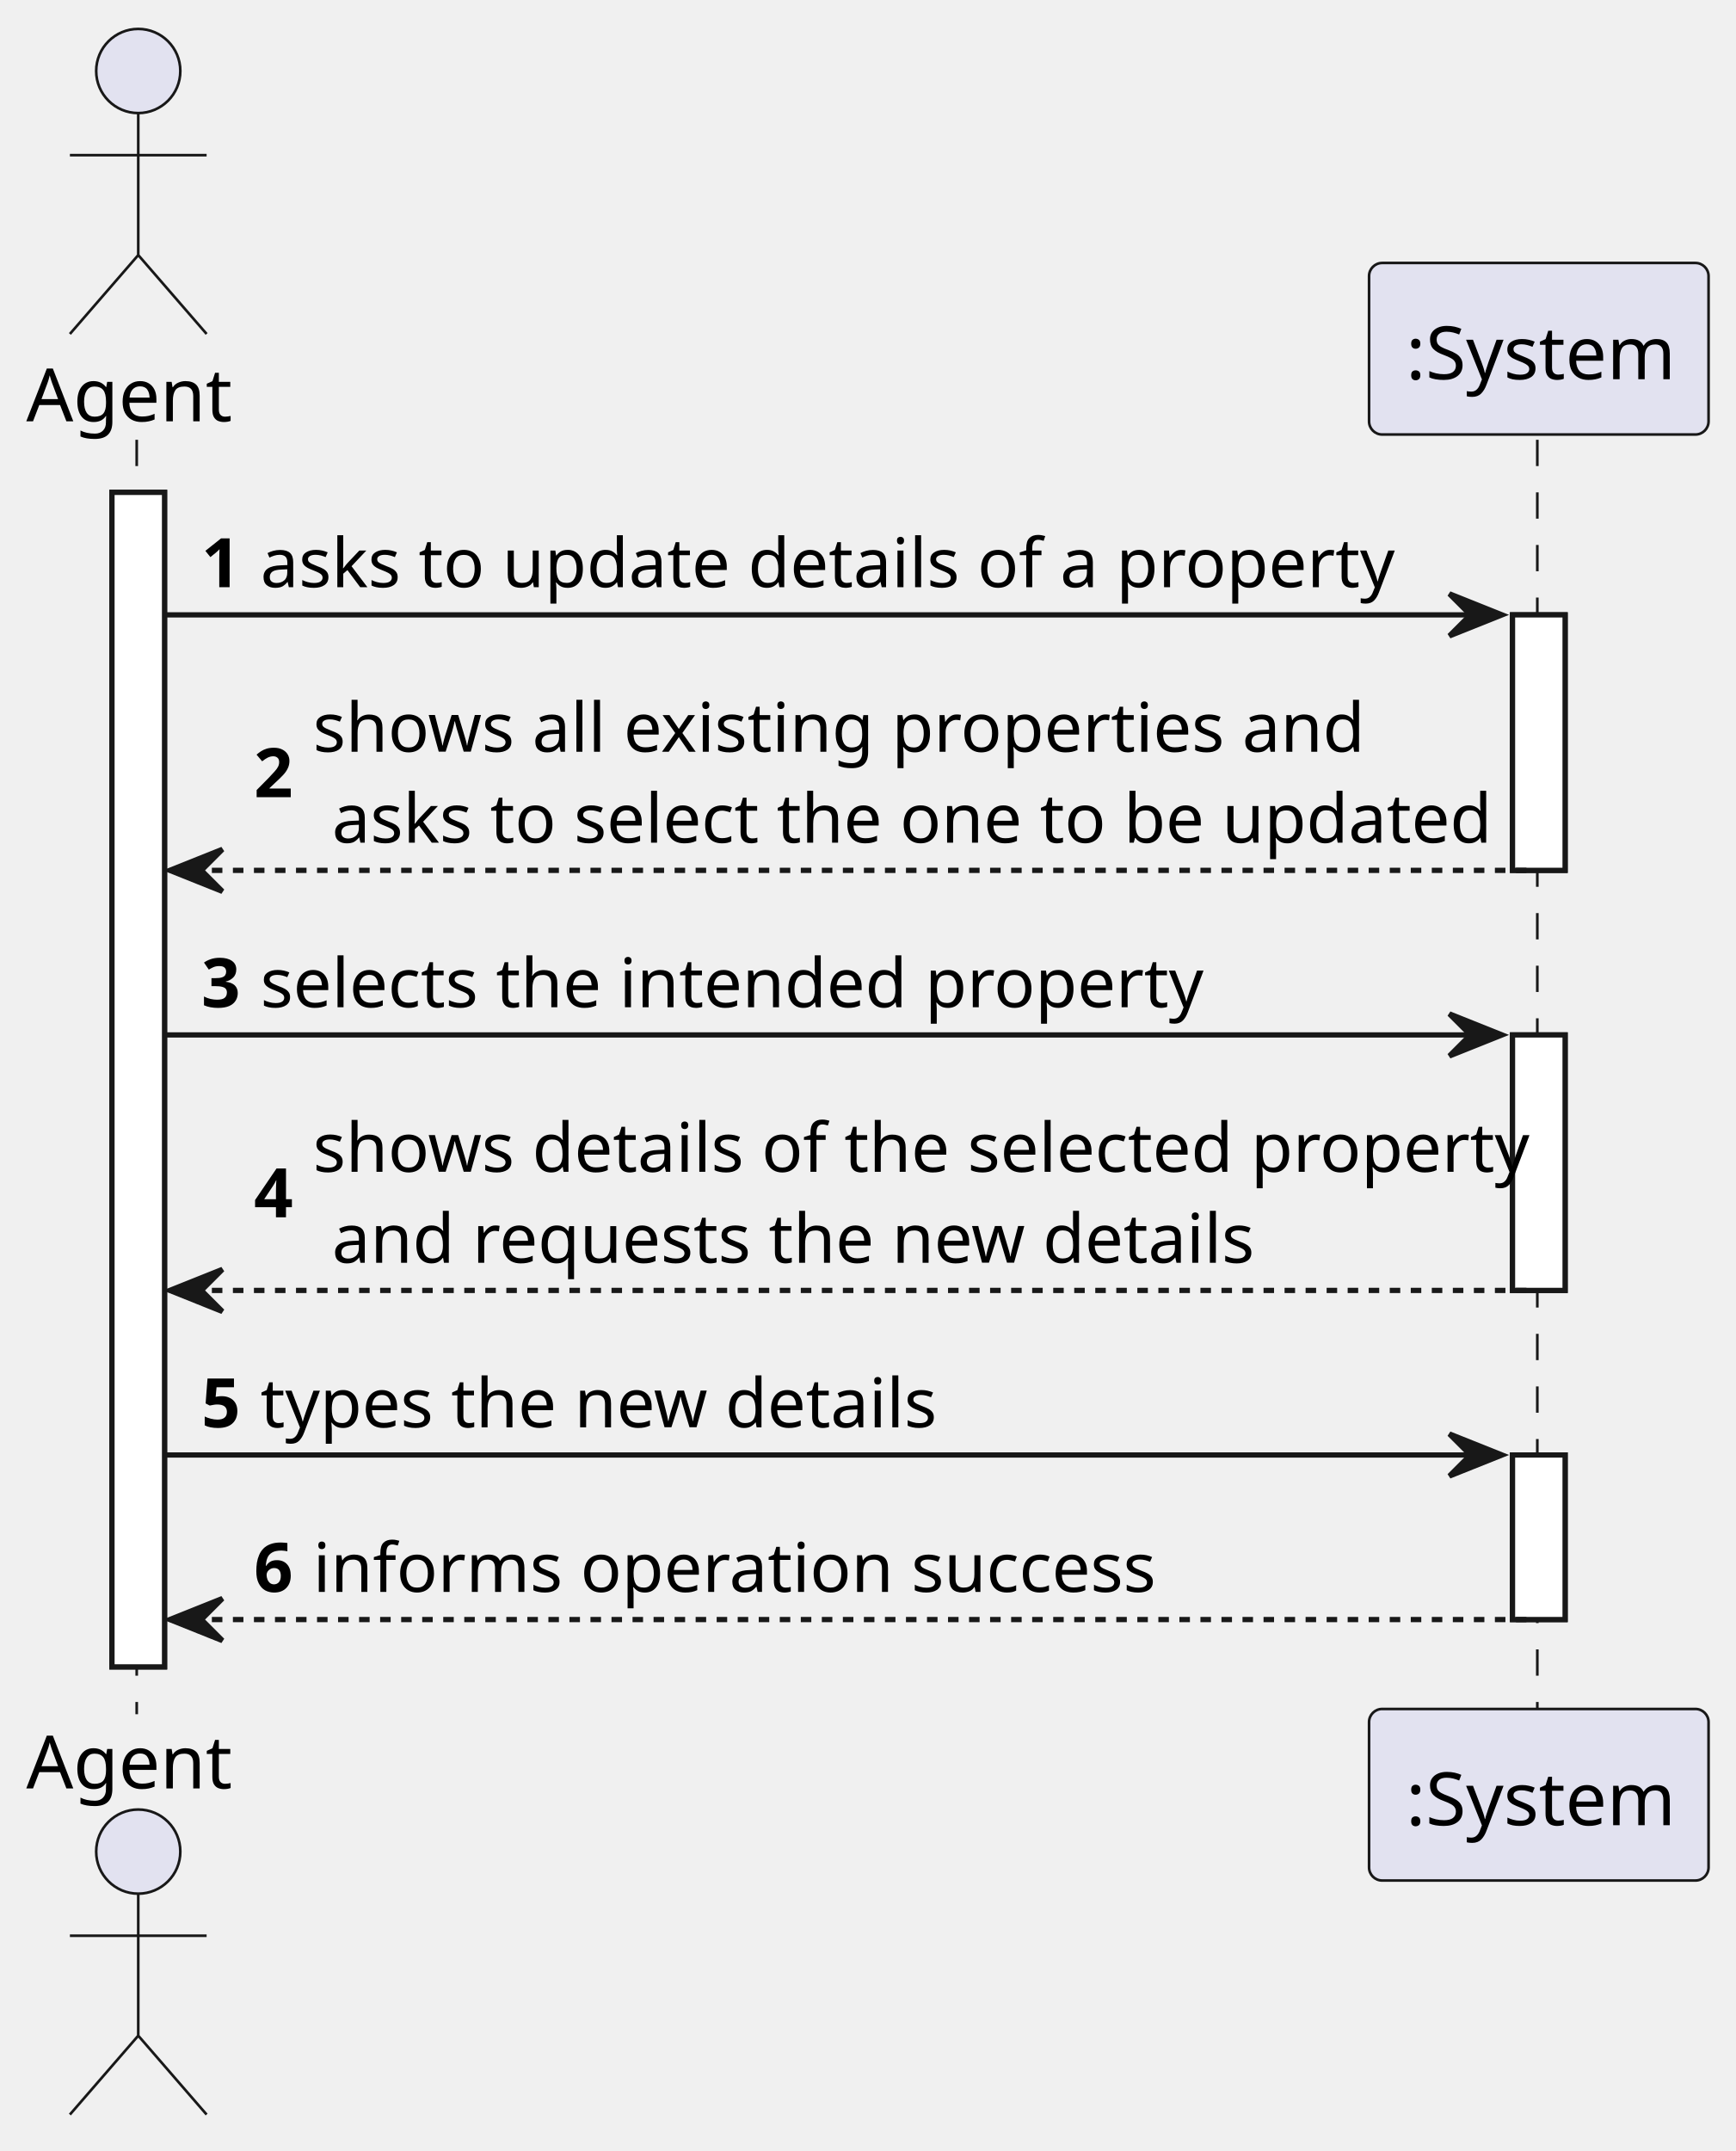
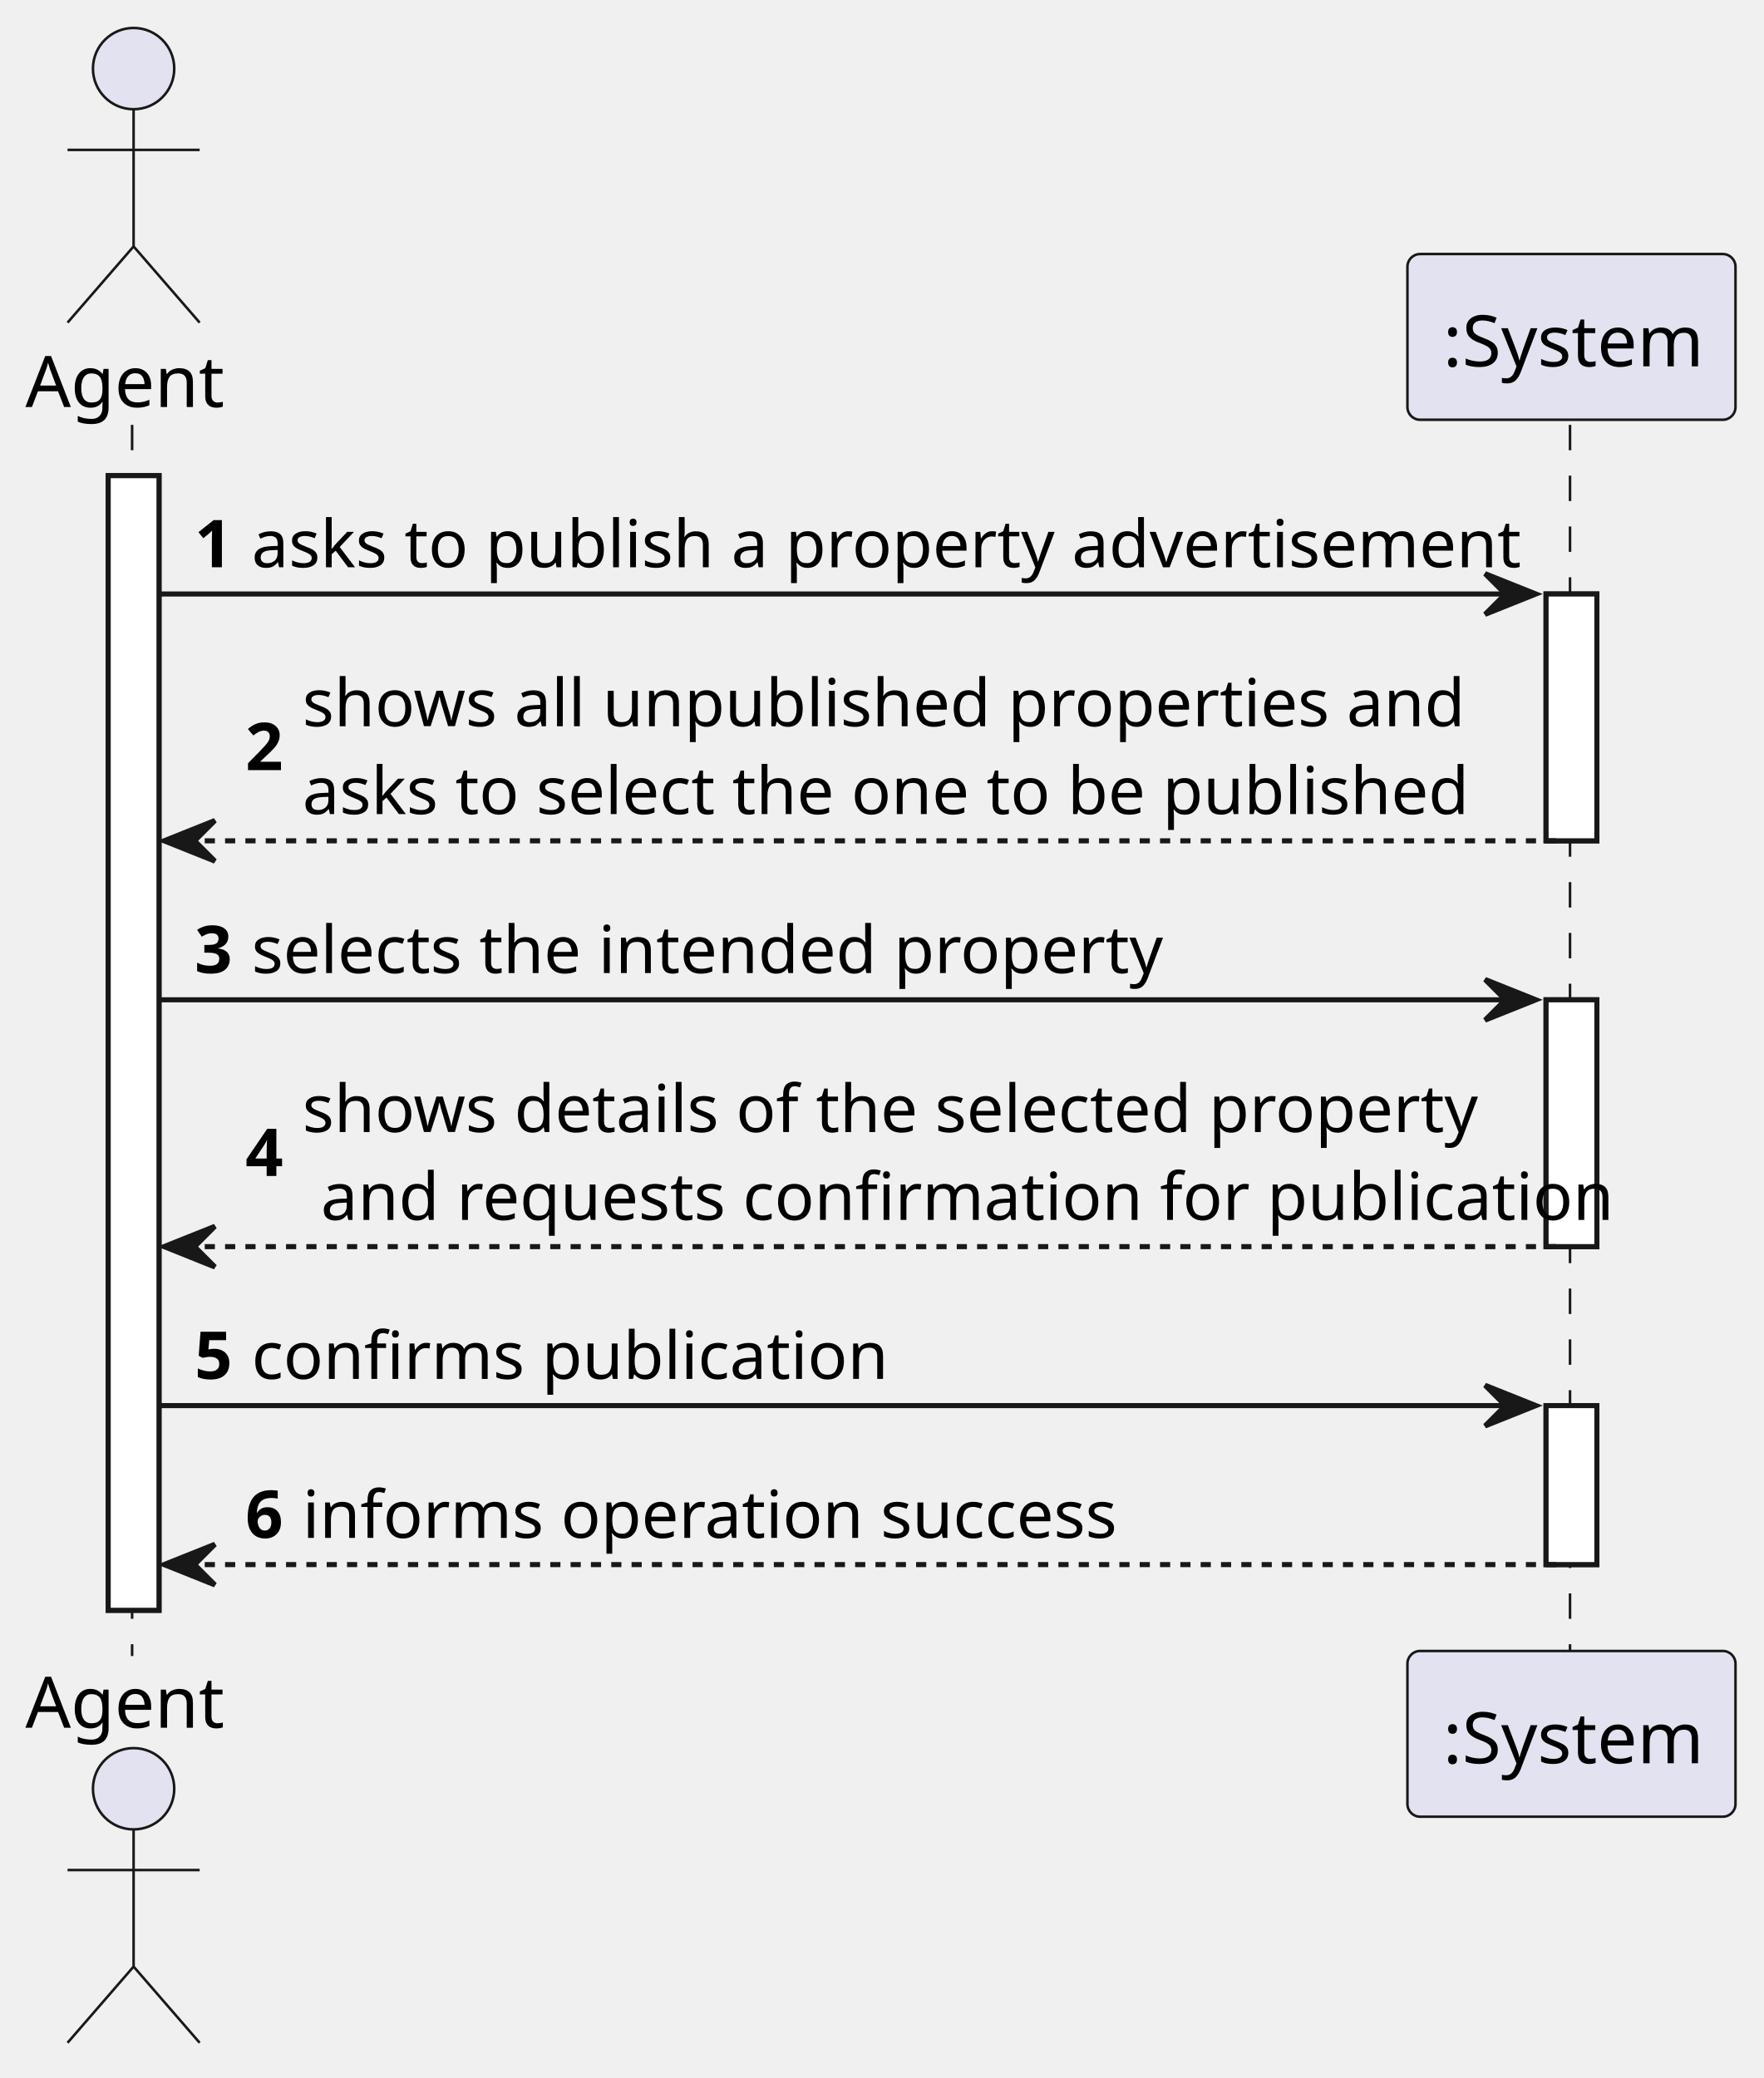
- <svg xmlns="http://www.w3.org/2000/svg" contentStyleType="text/css" height="409px" preserveAspectRatio="none" style="width:330px;height:409px;background:#FFFFFF;" version="1.1" viewBox="0 0 330 409" width="330px" zoomAndPan="magnify">
+ <svg xmlns="http://www.w3.org/2000/svg" contentStyleType="text/css" height="409px" preserveAspectRatio="none" style="width:347px;height:409px;background:#FFFFFF;" version="1.1" viewBox="0 0 347 409" width="347px" zoomAndPan="magnify">
  <defs />
  <g>
    <rect fill="#FFFFFF" height="223.328" style="stroke:#181818;stroke-width:1.0;" width="10" x="21.293" y="93.621" />
-     <rect fill="#FFFFFF" height="48.582" style="stroke:#181818;stroke-width:1.0;" width="10" x="287.644" y="116.912" />
-     <rect fill="#FFFFFF" height="48.582" style="stroke:#181818;stroke-width:1.0;" width="10" x="287.644" y="196.785" />
-     <rect fill="#FFFFFF" height="31.291" style="stroke:#181818;stroke-width:1.0;" width="10" x="287.644" y="276.658" />
+     <rect fill="#FFFFFF" height="48.582" style="stroke:#181818;stroke-width:1.0;" width="10" x="304.268" y="116.912" />
+     <rect fill="#FFFFFF" height="48.582" style="stroke:#181818;stroke-width:1.0;" width="10" x="304.268" y="196.785" />
+     <rect fill="#FFFFFF" height="31.291" style="stroke:#181818;stroke-width:1.0;" width="10" x="304.268" y="276.658" />
    <line style="stroke:#181818;stroke-width:0.5;stroke-dasharray:5.0,5.0;" x1="26" x2="26" y1="83.621" y2="325.949" />
-     <line style="stroke:#181818;stroke-width:0.5;stroke-dasharray:5.0,5.0;" x1="292.361" x2="292.361" y1="83.621" y2="325.949" />
+     <line style="stroke:#181818;stroke-width:0.5;stroke-dasharray:5.0,5.0;" x1="308.985" x2="308.985" y1="83.621" y2="325.949" />
    <text fill="#000000" font-family="sans-serif" font-size="14" lengthAdjust="spacing" textLength="36.586" x="5" y="80.107">Agent
        </text>
    <ellipse cx="26.293" cy="13.5" fill="#E2E2F0" rx="8" ry="8" style="stroke:#181818;stroke-width:0.5;" />
    <path d="M26.293,21.5 L26.293,48.5 M13.293,29.5 L39.293,29.5 M26.293,48.5 L13.293,63.5 M26.293,48.5 L39.293,63.5 " fill="none" style="stroke:#181818;stroke-width:0.5;" />
    <text fill="#000000" font-family="sans-serif" font-size="14" lengthAdjust="spacing" textLength="36.586" x="5" y="340.057">Agent
        </text>
    <ellipse cx="26.293" cy="352.07" fill="#E2E2F0" rx="8" ry="8" style="stroke:#181818;stroke-width:0.5;" />
    <path d="M26.293,360.07 L26.293,387.07 M13.293,368.07 L39.293,368.07 M26.293,387.07 L13.293,402.07 M26.293,387.07 L39.293,402.07 " fill="none" style="stroke:#181818;stroke-width:0.5;" />
-     <rect fill="#E2E2F0" height="32.621" rx="2.5" ry="2.5" style="stroke:#181818;stroke-width:0.5;" width="64.565" x="260.361" y="50" />
-     <text fill="#000000" font-family="sans-serif" font-size="14" lengthAdjust="spacing" textLength="50.565" x="267.361" y="72.107">:System
+     <rect fill="#E2E2F0" height="32.621" rx="2.5" ry="2.5" style="stroke:#181818;stroke-width:0.5;" width="64.565" x="276.985" y="50" />
+     <text fill="#000000" font-family="sans-serif" font-size="14" lengthAdjust="spacing" textLength="50.565" x="283.985" y="72.107">:System
        </text>
-     <rect fill="#E2E2F0" height="32.621" rx="2.5" ry="2.5" style="stroke:#181818;stroke-width:0.5;" width="64.565" x="260.361" y="324.949" />
-     <text fill="#000000" font-family="sans-serif" font-size="14" lengthAdjust="spacing" textLength="50.565" x="267.361" y="347.057">:System
+     <rect fill="#E2E2F0" height="32.621" rx="2.5" ry="2.5" style="stroke:#181818;stroke-width:0.5;" width="64.565" x="276.985" y="324.949" />
+     <text fill="#000000" font-family="sans-serif" font-size="14" lengthAdjust="spacing" textLength="50.565" x="283.985" y="347.057">:System
        </text>
    <rect fill="#FFFFFF" height="223.328" style="stroke:#181818;stroke-width:1.0;" width="10" x="21.293" y="93.621" />
-     <rect fill="#FFFFFF" height="48.582" style="stroke:#181818;stroke-width:1.0;" width="10" x="287.644" y="116.912" />
-     <rect fill="#FFFFFF" height="48.582" style="stroke:#181818;stroke-width:1.0;" width="10" x="287.644" y="196.785" />
-     <rect fill="#FFFFFF" height="31.291" style="stroke:#181818;stroke-width:1.0;" width="10" x="287.644" y="276.658" />
-     <polygon fill="#181818" points="275.644,112.912,285.644,116.912,275.644,120.912,279.644,116.912" style="stroke:#181818;stroke-width:1.0;" />
-     <line style="stroke:#181818;stroke-width:1.0;" x1="31.293" x2="281.644" y1="116.912" y2="116.912" />
+     <rect fill="#FFFFFF" height="48.582" style="stroke:#181818;stroke-width:1.0;" width="10" x="304.268" y="116.912" />
+     <rect fill="#FFFFFF" height="48.582" style="stroke:#181818;stroke-width:1.0;" width="10" x="304.268" y="196.785" />
+     <rect fill="#FFFFFF" height="31.291" style="stroke:#181818;stroke-width:1.0;" width="10" x="304.268" y="276.658" />
+     <polygon fill="#181818" points="292.268,112.912,302.268,116.912,292.268,120.912,296.268,116.912" style="stroke:#181818;stroke-width:1.0;" />
+     <line style="stroke:#181818;stroke-width:1.0;" x1="31.293" x2="298.268" y1="116.912" y2="116.912" />
    <text fill="#000000" font-family="sans-serif" font-size="13" font-weight="bold" lengthAdjust="spacing" textLength="7.23" x="38.293" y="111.649">1
        </text>
-     <text fill="#000000" font-family="sans-serif" font-size="13" lengthAdjust="spacing" textLength="202.344" x="49.523" y="111.649">asks to update details of a property
+     <text fill="#000000" font-family="sans-serif" font-size="13" lengthAdjust="spacing" textLength="233.397" x="49.523" y="111.649">asks to publish a property advertisement
        </text>
    <polygon fill="#181818" points="42.293,161.494,32.293,165.494,42.293,169.494,38.293,165.494" style="stroke:#181818;stroke-width:1.0;" />
-     <line style="stroke:#181818;stroke-width:1.0;stroke-dasharray:2.0,2.0;" x1="36.293" x2="291.644" y1="165.494" y2="165.494" />
+     <line style="stroke:#181818;stroke-width:1.0;stroke-dasharray:2.0,2.0;" x1="36.293" x2="308.268" y1="165.494" y2="165.494" />
    <text fill="#000000" font-family="sans-serif" font-size="13" font-weight="bold" lengthAdjust="spacing" textLength="7.23" x="48.293" y="151.586">2
        </text>
-     <text fill="#000000" font-family="sans-serif" font-size="13" lengthAdjust="spacing" textLength="187.878" x="59.523" y="142.94">shows all existing properties and
+     <text fill="#000000" font-family="sans-serif" font-size="13" lengthAdjust="spacing" textLength="213.916" x="59.523" y="142.94">shows all unpublished properties and
        </text>
-     <text fill="#000000" font-family="sans-serif" font-size="13" lengthAdjust="spacing" textLength="208.87" x="63.135" y="160.231">asks to select the one to be updated
+     <text fill="#000000" font-family="sans-serif" font-size="13" lengthAdjust="spacing" textLength="217.534" x="59.523" y="160.231">asks to select the one to be published
        </text>
-     <polygon fill="#181818" points="275.644,192.785,285.644,196.785,275.644,200.785,279.644,196.785" style="stroke:#181818;stroke-width:1.0;" />
-     <line style="stroke:#181818;stroke-width:1.0;" x1="31.293" x2="281.644" y1="196.785" y2="196.785" />
+     <polygon fill="#181818" points="292.268,192.785,302.268,196.785,292.268,200.785,296.268,196.785" style="stroke:#181818;stroke-width:1.0;" />
+     <line style="stroke:#181818;stroke-width:1.0;" x1="31.293" x2="298.268" y1="196.785" y2="196.785" />
    <text fill="#000000" font-family="sans-serif" font-size="13" font-weight="bold" lengthAdjust="spacing" textLength="7.23" x="38.293" y="191.523">3
        </text>
    <text fill="#000000" font-family="sans-serif" font-size="13" lengthAdjust="spacing" textLength="166.937" x="49.523" y="191.523">selects the intended property
        </text>
    <polygon fill="#181818" points="42.293,241.367,32.293,245.367,42.293,249.367,38.293,245.367" style="stroke:#181818;stroke-width:1.0;" />
-     <line style="stroke:#181818;stroke-width:1.0;stroke-dasharray:2.0,2.0;" x1="36.293" x2="291.644" y1="245.367" y2="245.367" />
+     <line style="stroke:#181818;stroke-width:1.0;stroke-dasharray:2.0,2.0;" x1="36.293" x2="308.268" y1="245.367" y2="245.367" />
    <text fill="#000000" font-family="sans-serif" font-size="13" font-weight="bold" lengthAdjust="spacing" textLength="7.23" x="48.293" y="231.459">4
        </text>
    <text fill="#000000" font-family="sans-serif" font-size="13" lengthAdjust="spacing" textLength="217.509" x="59.523" y="222.814">shows details of the selected property
        </text>
-     <text fill="#000000" font-family="sans-serif" font-size="13" lengthAdjust="spacing" textLength="165.496" x="63.135" y="240.105">and requests the new details
+     <text fill="#000000" font-family="sans-serif" font-size="13" lengthAdjust="spacing" textLength="234.133" x="63.135" y="240.105">and requests confirmation for publication
        </text>
-     <polygon fill="#181818" points="275.644,272.658,285.644,276.658,275.644,280.658,279.644,276.658" style="stroke:#181818;stroke-width:1.0;" />
-     <line style="stroke:#181818;stroke-width:1.0;" x1="31.293" x2="281.644" y1="276.658" y2="276.658" />
+     <polygon fill="#181818" points="292.268,272.658,302.268,276.658,292.268,280.658,296.268,276.658" style="stroke:#181818;stroke-width:1.0;" />
+     <line style="stroke:#181818;stroke-width:1.0;" x1="31.293" x2="298.268" y1="276.658" y2="276.658" />
    <text fill="#000000" font-family="sans-serif" font-size="13" font-weight="bold" lengthAdjust="spacing" textLength="7.23" x="38.293" y="271.396">5
        </text>
-     <text fill="#000000" font-family="sans-serif" font-size="13" lengthAdjust="spacing" textLength="121.405" x="49.523" y="271.396">types the new details
+     <text fill="#000000" font-family="sans-serif" font-size="13" lengthAdjust="spacing" textLength="114.886" x="49.523" y="271.396">confirms publication
        </text>
    <polygon fill="#181818" points="42.293,303.949,32.293,307.949,42.293,311.949,38.293,307.949" style="stroke:#181818;stroke-width:1.0;" />
-     <line style="stroke:#181818;stroke-width:1.0;stroke-dasharray:2.0,2.0;" x1="36.293" x2="291.644" y1="307.949" y2="307.949" />
+     <line style="stroke:#181818;stroke-width:1.0;stroke-dasharray:2.0,2.0;" x1="36.293" x2="308.268" y1="307.949" y2="307.949" />
    <text fill="#000000" font-family="sans-serif" font-size="13" font-weight="bold" lengthAdjust="spacing" textLength="7.23" x="48.293" y="302.687">6
        </text>
    <text fill="#000000" font-family="sans-serif" font-size="13" lengthAdjust="spacing" textLength="151.011" x="59.523" y="302.687">informs operation success
        </text>
  </g>
</svg>
